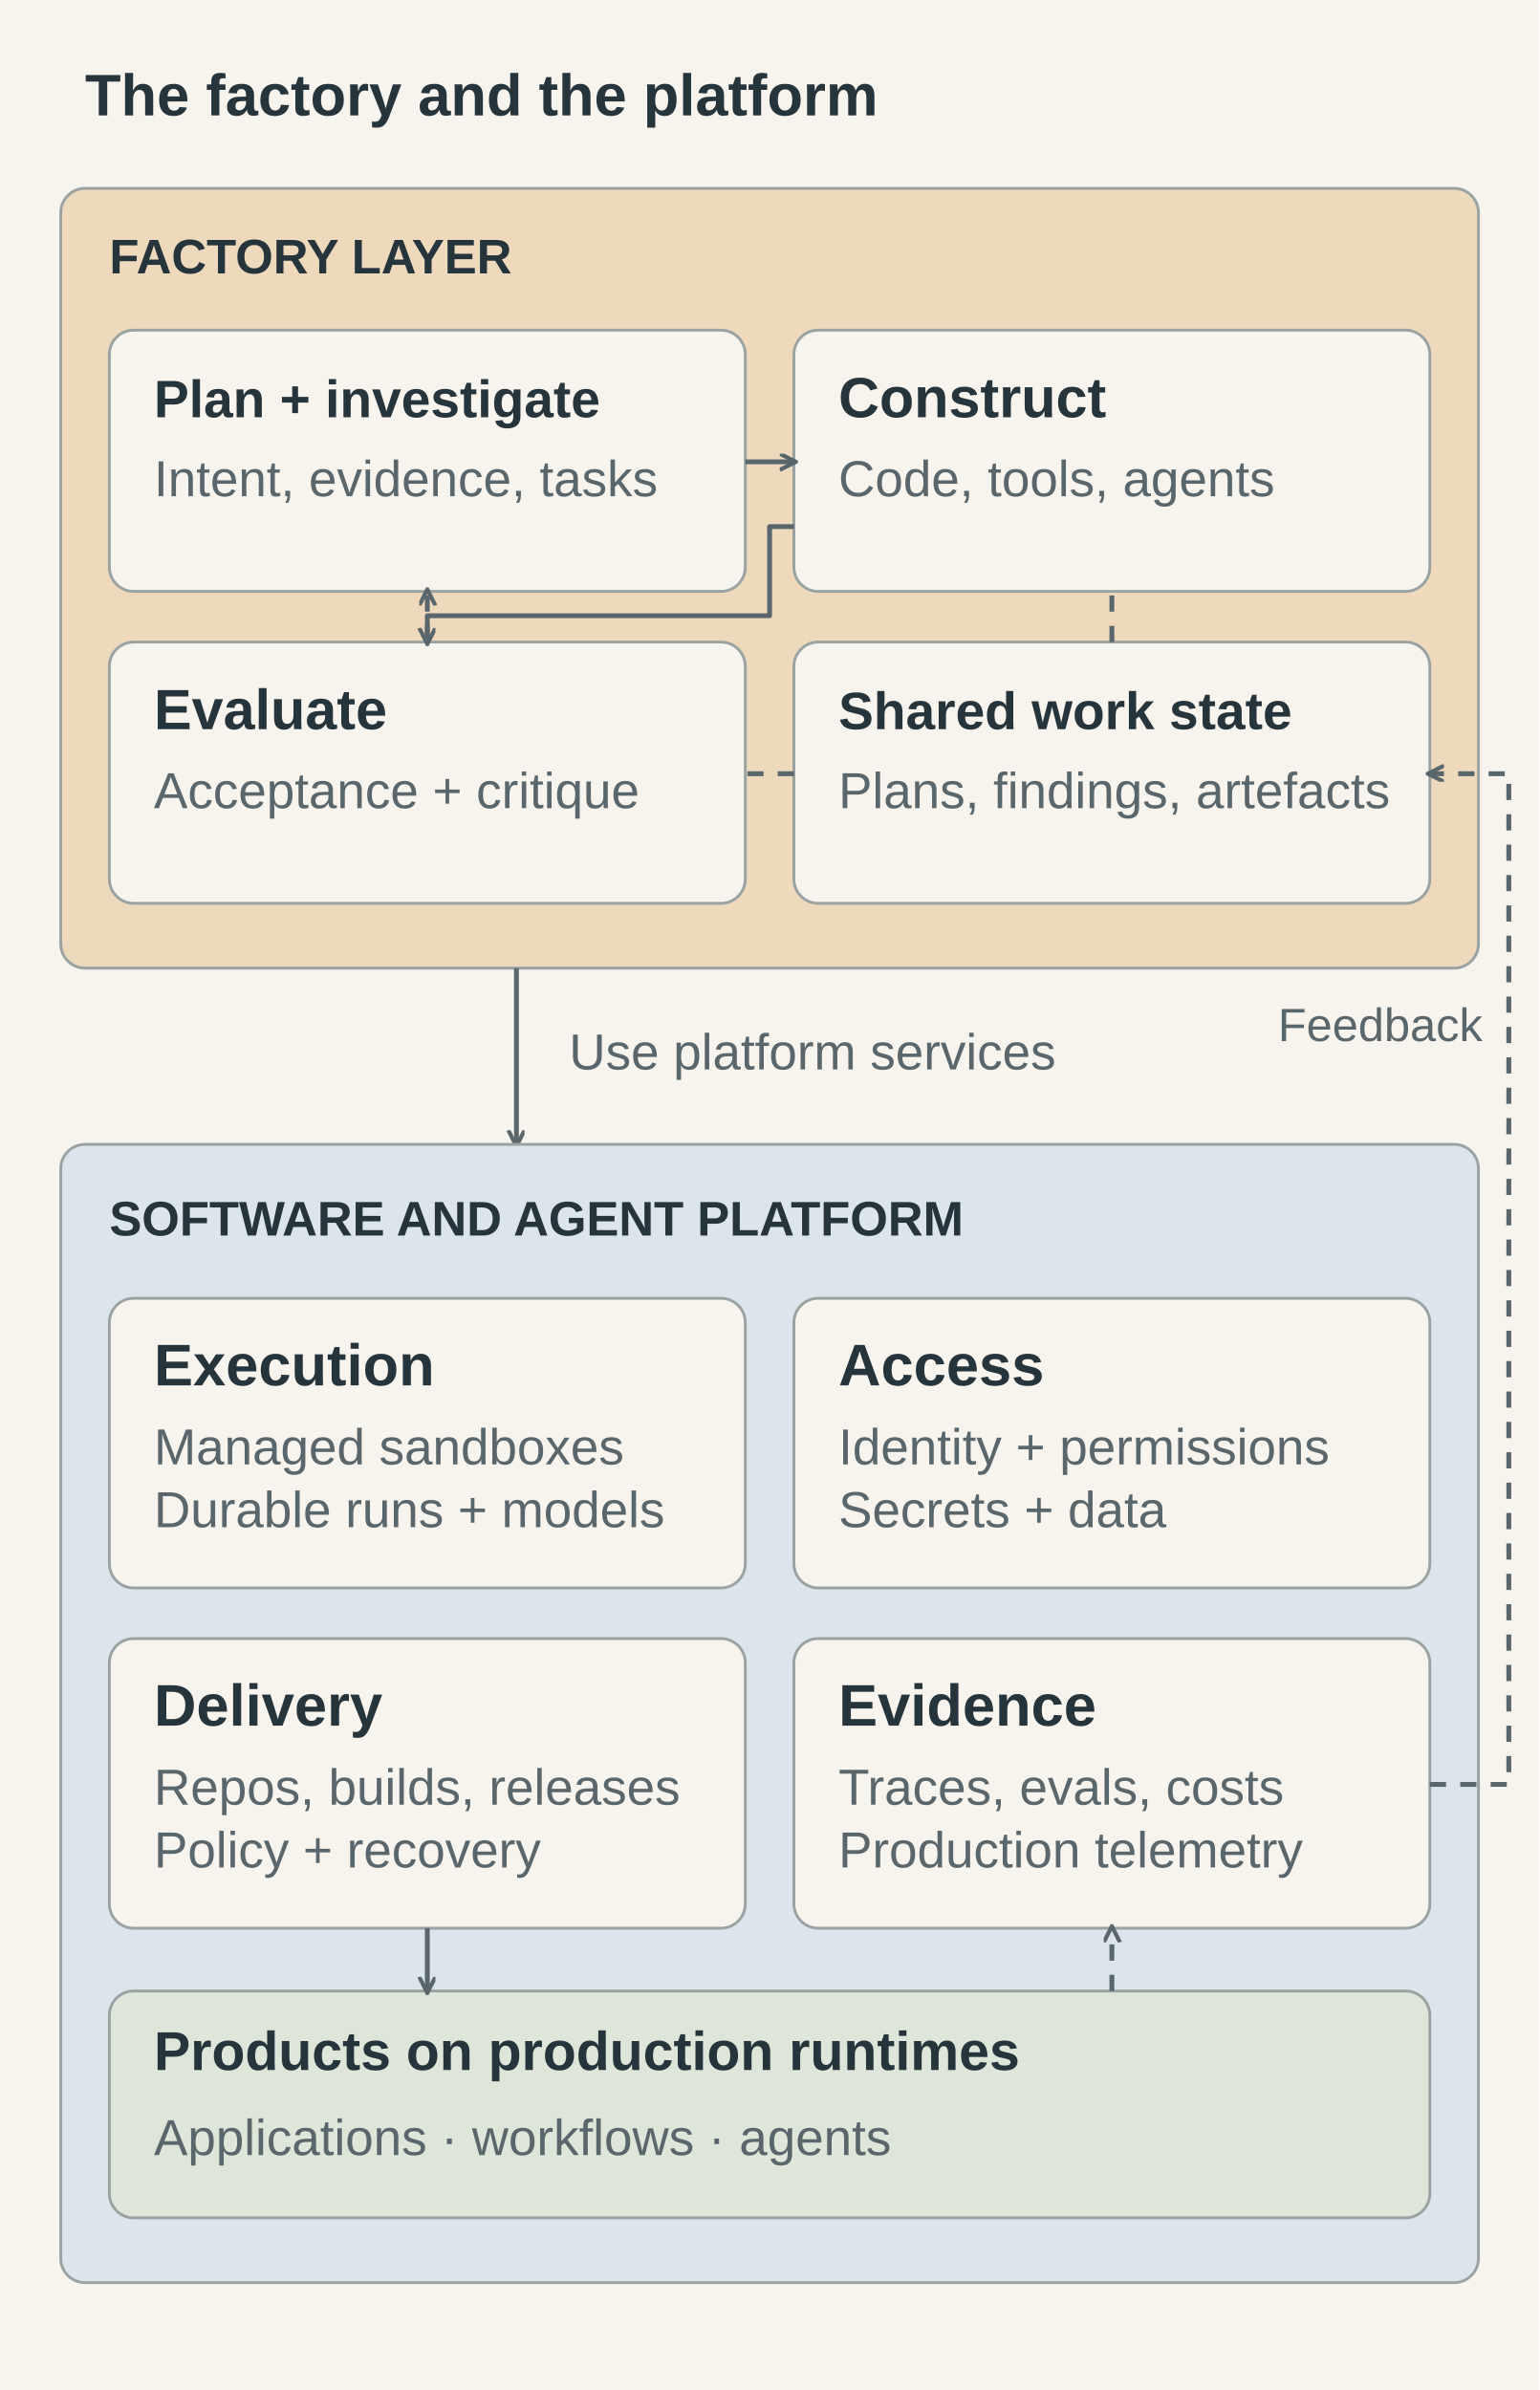
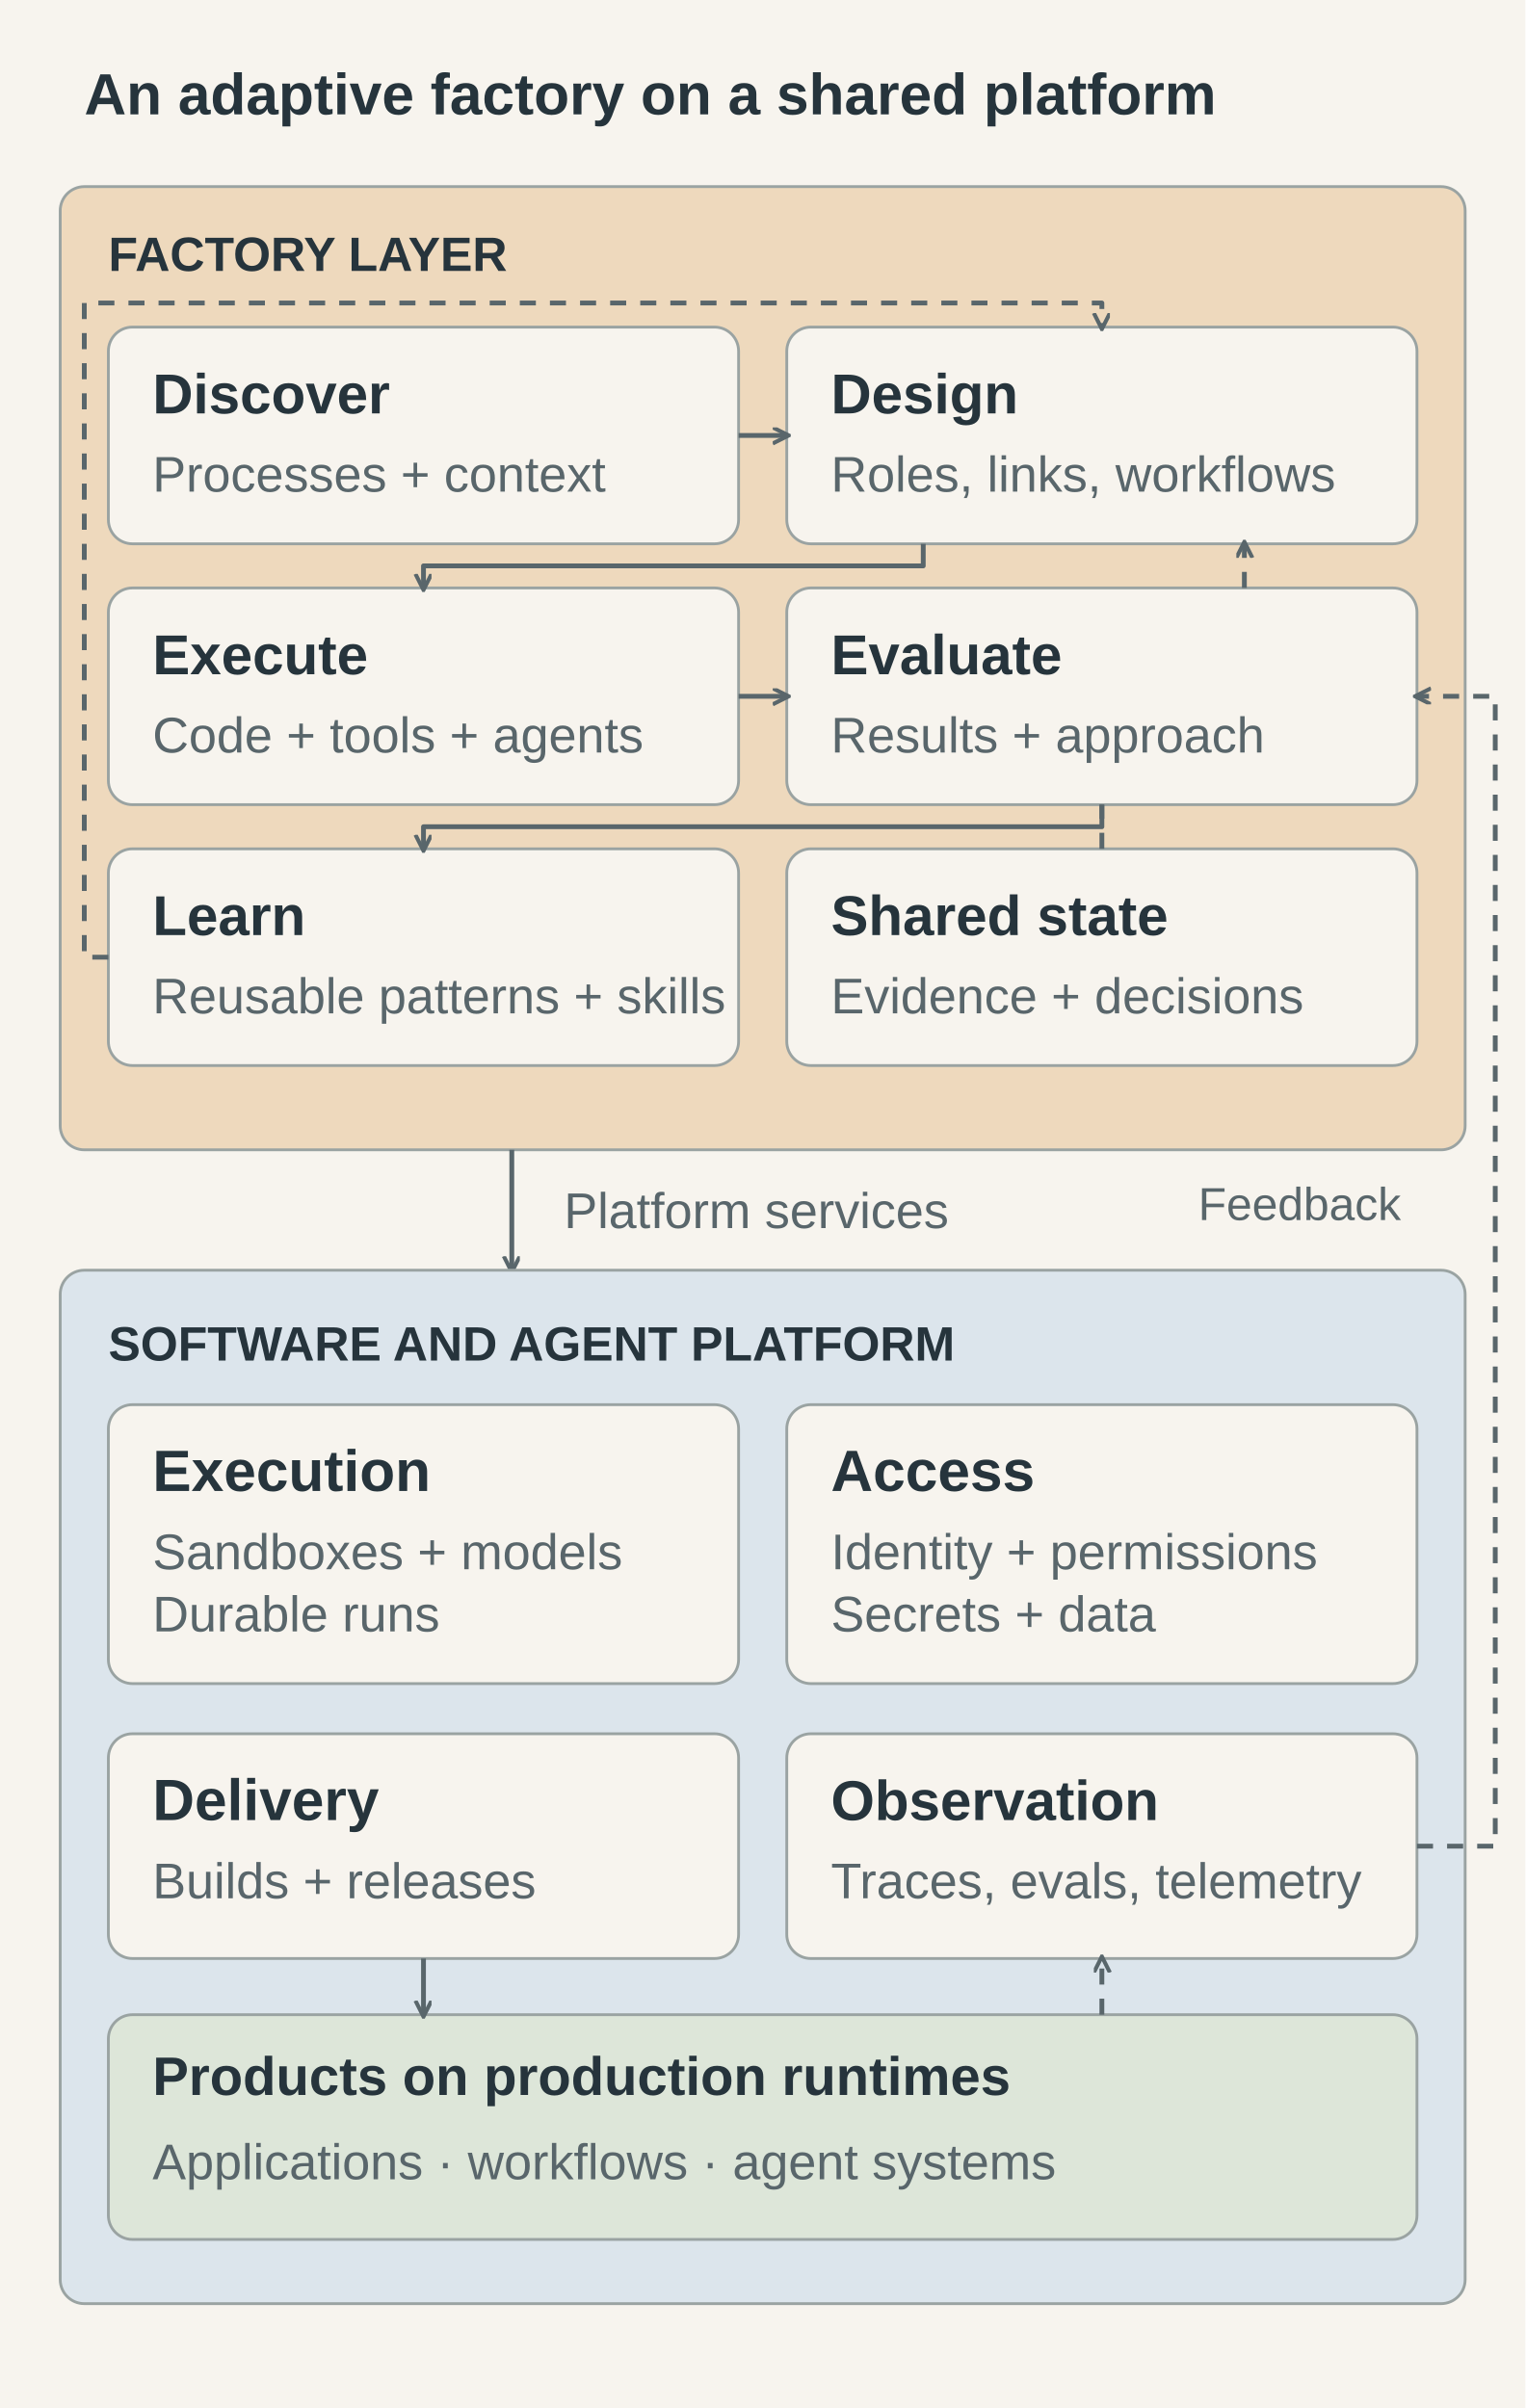
- <svg xmlns="http://www.w3.org/2000/svg" width="760" height="1180" viewBox="0 0 760 1180" role="img" aria-labelledby="title desc">
-   <rect width="760" height="1180" fill="#f7f4ee" />
+ <svg xmlns="http://www.w3.org/2000/svg" width="760" height="1200" viewBox="0 0 760 1200" role="img" aria-labelledby="title desc">
+   <rect width="760" height="1200" fill="#f7f4ee" />
  <defs>
    <marker id="arrow" markerWidth="9" markerHeight="9" refX="7" refY="4" orient="auto" markerUnits="userSpaceOnUse">
      <path d="M0,0 L8,4 L0,8" fill="none" stroke="#59666b" stroke-width="2" />
    </marker>
  </defs>
  <g font-family="Arial, Helvetica, sans-serif">
-     <text x="42" y="57" font-size="29" fill="#26343c" font-weight="700" text-anchor="start">The factory and the platform</text>
-     <rect x="30" y="93" width="700" height="385" rx="12" fill="#eed9bd" stroke="#9aa3a2" stroke-width="1.4" />
+     <text x="42" y="57" font-size="29" fill="#26343c" font-weight="700" text-anchor="start">An adaptive factory on a shared platform</text>
+     <rect x="30" y="93" width="700" height="480" rx="12" fill="#eed9bd" stroke="#9aa3a2" stroke-width="1.4" />
    <text x="54" y="135" font-size="24" fill="#26343c" font-weight="700" text-anchor="start">FACTORY LAYER</text>
-     <rect x="54" y="163" width="314" height="129" rx="12" fill="#f7f4ee" stroke="#9aa3a2" stroke-width="1.4" />
-     <text x="76" y="206" font-size="26" fill="#26343c" font-weight="700" text-anchor="start">Plan + investigate</text>
-     <text x="76" y="245" font-size="25" fill="#59666b" font-weight="400" text-anchor="start">Intent, evidence, tasks</text>
-     <rect x="392" y="163" width="314" height="129" rx="12" fill="#f7f4ee" stroke="#9aa3a2" stroke-width="1.4" />
-     <text x="414" y="206" font-size="28" fill="#26343c" font-weight="700" text-anchor="start">Construct</text>
-     <text x="414" y="245" font-size="25" fill="#59666b" font-weight="400" text-anchor="start">Code, tools, agents</text>
-     <rect x="54" y="317" width="314" height="129" rx="12" fill="#f7f4ee" stroke="#9aa3a2" stroke-width="1.4" />
-     <text x="76" y="360" font-size="28" fill="#26343c" font-weight="700" text-anchor="start">Evaluate</text>
-     <text x="76" y="399" font-size="25" fill="#59666b" font-weight="400" text-anchor="start">Acceptance + critique</text>
-     <rect x="392" y="317" width="314" height="129" rx="12" fill="#f7f4ee" stroke="#9aa3a2" stroke-width="1.4" />
-     <text x="414" y="360" font-size="26" fill="#26343c" font-weight="700" text-anchor="start">Shared work state</text>
-     <text x="414" y="399" font-size="25" fill="#59666b" font-weight="400" text-anchor="start">Plans, findings, artefacts</text>
-     <path d="M368 228 H392" fill="none" stroke="#59666b" stroke-width="2.4" stroke-linejoin="round" marker-end="url(#arrow)" />
-     <path d="M392 260 H380 V304 H211 V317" fill="none" stroke="#59666b" stroke-width="2.4" stroke-linejoin="round" marker-end="url(#arrow)" />
-     <path d="M549 317 V292" fill="none" stroke="#59666b" stroke-width="2.4" stroke-linejoin="round" stroke-dasharray="8 7" />
-     <path d="M392 382 H368" fill="none" stroke="#59666b" stroke-width="2.4" stroke-linejoin="round" stroke-dasharray="8 7" />
-     <path d="M211 317 V292" fill="none" stroke="#59666b" stroke-width="2.4" stroke-linejoin="round" stroke-dasharray="8 7" marker-end="url(#arrow)" />
-     <path d="M255 478 V565" fill="none" stroke="#59666b" stroke-width="2.4" stroke-linejoin="round" marker-end="url(#arrow)" />
-     <text x="281" y="528" font-size="25" fill="#59666b" font-weight="400" text-anchor="start">Use platform services</text>
-     <rect x="30" y="565" width="700" height="562" rx="12" fill="#dce5ec" stroke="#9aa3a2" stroke-width="1.4" />
-     <text x="54" y="610" font-size="24" fill="#26343c" font-weight="700" text-anchor="start">SOFTWARE AND AGENT PLATFORM</text>
-     <rect x="54" y="641" width="314" height="143" rx="12" fill="#f7f4ee" stroke="#9aa3a2" stroke-width="1.4" />
-     <text x="76" y="684" font-size="29" fill="#26343c" font-weight="700" text-anchor="start">Execution</text>
-     <text x="76" y="723" font-size="25" fill="#59666b" font-weight="400" text-anchor="start">Managed sandboxes</text>
-     <text x="76" y="754" font-size="25" fill="#59666b" font-weight="400" text-anchor="start">Durable runs + models</text>
-     <rect x="392" y="641" width="314" height="143" rx="12" fill="#f7f4ee" stroke="#9aa3a2" stroke-width="1.4" />
-     <text x="414" y="684" font-size="29" fill="#26343c" font-weight="700" text-anchor="start">Access</text>
-     <text x="414" y="723" font-size="25" fill="#59666b" font-weight="400" text-anchor="start">Identity + permissions</text>
-     <text x="414" y="754" font-size="25" fill="#59666b" font-weight="400" text-anchor="start">Secrets + data</text>
-     <rect x="54" y="809" width="314" height="143" rx="12" fill="#f7f4ee" stroke="#9aa3a2" stroke-width="1.4" />
-     <text x="76" y="852" font-size="29" fill="#26343c" font-weight="700" text-anchor="start">Delivery</text>
-     <text x="76" y="891" font-size="25" fill="#59666b" font-weight="400" text-anchor="start">Repos, builds, releases</text>
-     <text x="76" y="922" font-size="25" fill="#59666b" font-weight="400" text-anchor="start">Policy + recovery</text>
-     <rect x="392" y="809" width="314" height="143" rx="12" fill="#f7f4ee" stroke="#9aa3a2" stroke-width="1.4" />
-     <text x="414" y="852" font-size="29" fill="#26343c" font-weight="700" text-anchor="start">Evidence</text>
-     <text x="414" y="891" font-size="25" fill="#59666b" font-weight="400" text-anchor="start">Traces, evals, costs</text>
-     <text x="414" y="922" font-size="25" fill="#59666b" font-weight="400" text-anchor="start">Production telemetry</text>
-     <rect x="54" y="983" width="652" height="112" rx="12" fill="#dde6d9" stroke="#9aa3a2" stroke-width="1.4" />
-     <text x="76" y="1022" font-size="27" fill="#26343c" font-weight="700" text-anchor="start">Products on production runtimes</text>
-     <text x="76" y="1064" font-size="25" fill="#59666b" font-weight="400" text-anchor="start">Applications · workflows · agents</text>
-     <path d="M211 952 V983" fill="none" stroke="#59666b" stroke-width="2.4" stroke-linejoin="round" marker-end="url(#arrow)" />
-     <path d="M549 983 V952" fill="none" stroke="#59666b" stroke-width="2.4" stroke-linejoin="round" stroke-dasharray="8 7" marker-end="url(#arrow)" />
-     <path d="M706 881 H745 V382 H706" fill="none" stroke="#59666b" stroke-width="2.4" stroke-linejoin="round" stroke-dasharray="8 7" marker-end="url(#arrow)" />
-     <text x="631" y="514" font-size="23" fill="#59666b" font-weight="400" text-anchor="start">Feedback</text>
+     <rect x="54" y="163" width="314" height="108" rx="12" fill="#f7f4ee" stroke="#9aa3a2" stroke-width="1.4" />
+     <text x="76" y="206" font-size="28" fill="#26343c" font-weight="700" text-anchor="start">Discover</text>
+     <text x="76" y="245" font-size="25" fill="#59666b" font-weight="400" text-anchor="start">Processes + context</text>
+     <rect x="392" y="163" width="314" height="108" rx="12" fill="#f7f4ee" stroke="#9aa3a2" stroke-width="1.4" />
+     <text x="414" y="206" font-size="28" fill="#26343c" font-weight="700" text-anchor="start">Design</text>
+     <text x="414" y="245" font-size="25" fill="#59666b" font-weight="400" text-anchor="start">Roles, links, workflows</text>
+     <rect x="54" y="293" width="314" height="108" rx="12" fill="#f7f4ee" stroke="#9aa3a2" stroke-width="1.4" />
+     <text x="76" y="336" font-size="28" fill="#26343c" font-weight="700" text-anchor="start">Execute</text>
+     <text x="76" y="375" font-size="25" fill="#59666b" font-weight="400" text-anchor="start">Code + tools + agents</text>
+     <rect x="392" y="293" width="314" height="108" rx="12" fill="#f7f4ee" stroke="#9aa3a2" stroke-width="1.4" />
+     <text x="414" y="336" font-size="28" fill="#26343c" font-weight="700" text-anchor="start">Evaluate</text>
+     <text x="414" y="375" font-size="25" fill="#59666b" font-weight="400" text-anchor="start">Results + approach</text>
+     <rect x="54" y="423" width="314" height="108" rx="12" fill="#f7f4ee" stroke="#9aa3a2" stroke-width="1.4" />
+     <text x="76" y="466" font-size="28" fill="#26343c" font-weight="700" text-anchor="start">Learn</text>
+     <text x="76" y="505" font-size="25" fill="#59666b" font-weight="400" text-anchor="start">Reusable patterns + skills</text>
+     <rect x="392" y="423" width="314" height="108" rx="12" fill="#f7f4ee" stroke="#9aa3a2" stroke-width="1.4" />
+     <text x="414" y="466" font-size="28" fill="#26343c" font-weight="700" text-anchor="start">Shared state</text>
+     <text x="414" y="505" font-size="25" fill="#59666b" font-weight="400" text-anchor="start">Evidence + decisions</text>
+     <path d="M368 217 H392" fill="none" stroke="#59666b" stroke-width="2.4" stroke-linejoin="round" marker-end="url(#arrow)" />
+     <path d="M460 271 V282 H211 V293" fill="none" stroke="#59666b" stroke-width="2.4" stroke-linejoin="round" marker-end="url(#arrow)" />
+     <path d="M368 347 H392" fill="none" stroke="#59666b" stroke-width="2.4" stroke-linejoin="round" marker-end="url(#arrow)" />
+     <path d="M620 293 V271" fill="none" stroke="#59666b" stroke-width="2.4" stroke-linejoin="round" stroke-dasharray="8 7" marker-end="url(#arrow)" />
+     <path d="M549 401 V412 H211 V423" fill="none" stroke="#59666b" stroke-width="2.4" stroke-linejoin="round" marker-end="url(#arrow)" />
+     <path d="M54 477 H42 V151 H549 V163" fill="none" stroke="#59666b" stroke-width="2.4" stroke-linejoin="round" stroke-dasharray="8 7" marker-end="url(#arrow)" />
+     <path d="M549 423 V401" fill="none" stroke="#59666b" stroke-width="2.4" stroke-linejoin="round" stroke-dasharray="8 7" />
+     <path d="M255 573 V633" fill="none" stroke="#59666b" stroke-width="2.4" stroke-linejoin="round" marker-end="url(#arrow)" />
+     <text x="281" y="612" font-size="25" fill="#59666b" font-weight="400" text-anchor="start">Platform services</text>
+     <rect x="30" y="633" width="700" height="515" rx="12" fill="#dce5ec" stroke="#9aa3a2" stroke-width="1.4" />
+     <text x="54" y="678" font-size="24" fill="#26343c" font-weight="700" text-anchor="start">SOFTWARE AND AGENT PLATFORM</text>
+     <rect x="54" y="700" width="314" height="139" rx="12" fill="#f7f4ee" stroke="#9aa3a2" stroke-width="1.4" />
+     <text x="76" y="743" font-size="29" fill="#26343c" font-weight="700" text-anchor="start">Execution</text>
+     <text x="76" y="782" font-size="25" fill="#59666b" font-weight="400" text-anchor="start">Sandboxes + models</text>
+     <text x="76" y="813" font-size="25" fill="#59666b" font-weight="400" text-anchor="start">Durable runs</text>
+     <rect x="392" y="700" width="314" height="139" rx="12" fill="#f7f4ee" stroke="#9aa3a2" stroke-width="1.4" />
+     <text x="414" y="743" font-size="29" fill="#26343c" font-weight="700" text-anchor="start">Access</text>
+     <text x="414" y="782" font-size="25" fill="#59666b" font-weight="400" text-anchor="start">Identity + permissions</text>
+     <text x="414" y="813" font-size="25" fill="#59666b" font-weight="400" text-anchor="start">Secrets + data</text>
+     <rect x="54" y="864" width="314" height="112" rx="12" fill="#f7f4ee" stroke="#9aa3a2" stroke-width="1.4" />
+     <text x="76" y="907" font-size="29" fill="#26343c" font-weight="700" text-anchor="start">Delivery</text>
+     <text x="76" y="946" font-size="25" fill="#59666b" font-weight="400" text-anchor="start">Builds + releases</text>
+     <rect x="392" y="864" width="314" height="112" rx="12" fill="#f7f4ee" stroke="#9aa3a2" stroke-width="1.4" />
+     <text x="414" y="907" font-size="28" fill="#26343c" font-weight="700" text-anchor="start">Observation</text>
+     <text x="414" y="946" font-size="25" fill="#59666b" font-weight="400" text-anchor="start">Traces, evals, telemetry</text>
+     <rect x="54" y="1004" width="652" height="112" rx="12" fill="#dde6d9" stroke="#9aa3a2" stroke-width="1.4" />
+     <text x="76" y="1044" font-size="27" fill="#26343c" font-weight="700" text-anchor="start">Products on production runtimes</text>
+     <text x="76" y="1086" font-size="25" fill="#59666b" font-weight="400" text-anchor="start">Applications · workflows · agent systems</text>
+     <path d="M211 976 V1004" fill="none" stroke="#59666b" stroke-width="2.4" stroke-linejoin="round" marker-end="url(#arrow)" />
+     <path d="M549 1004 V976" fill="none" stroke="#59666b" stroke-width="2.4" stroke-linejoin="round" stroke-dasharray="8 7" marker-end="url(#arrow)" />
+     <path d="M706 920 H745 V347 H706" fill="none" stroke="#59666b" stroke-width="2.4" stroke-linejoin="round" stroke-dasharray="8 7" marker-end="url(#arrow)" />
+     <text x="597" y="608" font-size="23" fill="#59666b" font-weight="400" text-anchor="start">Feedback</text>
  </g>
</svg>
